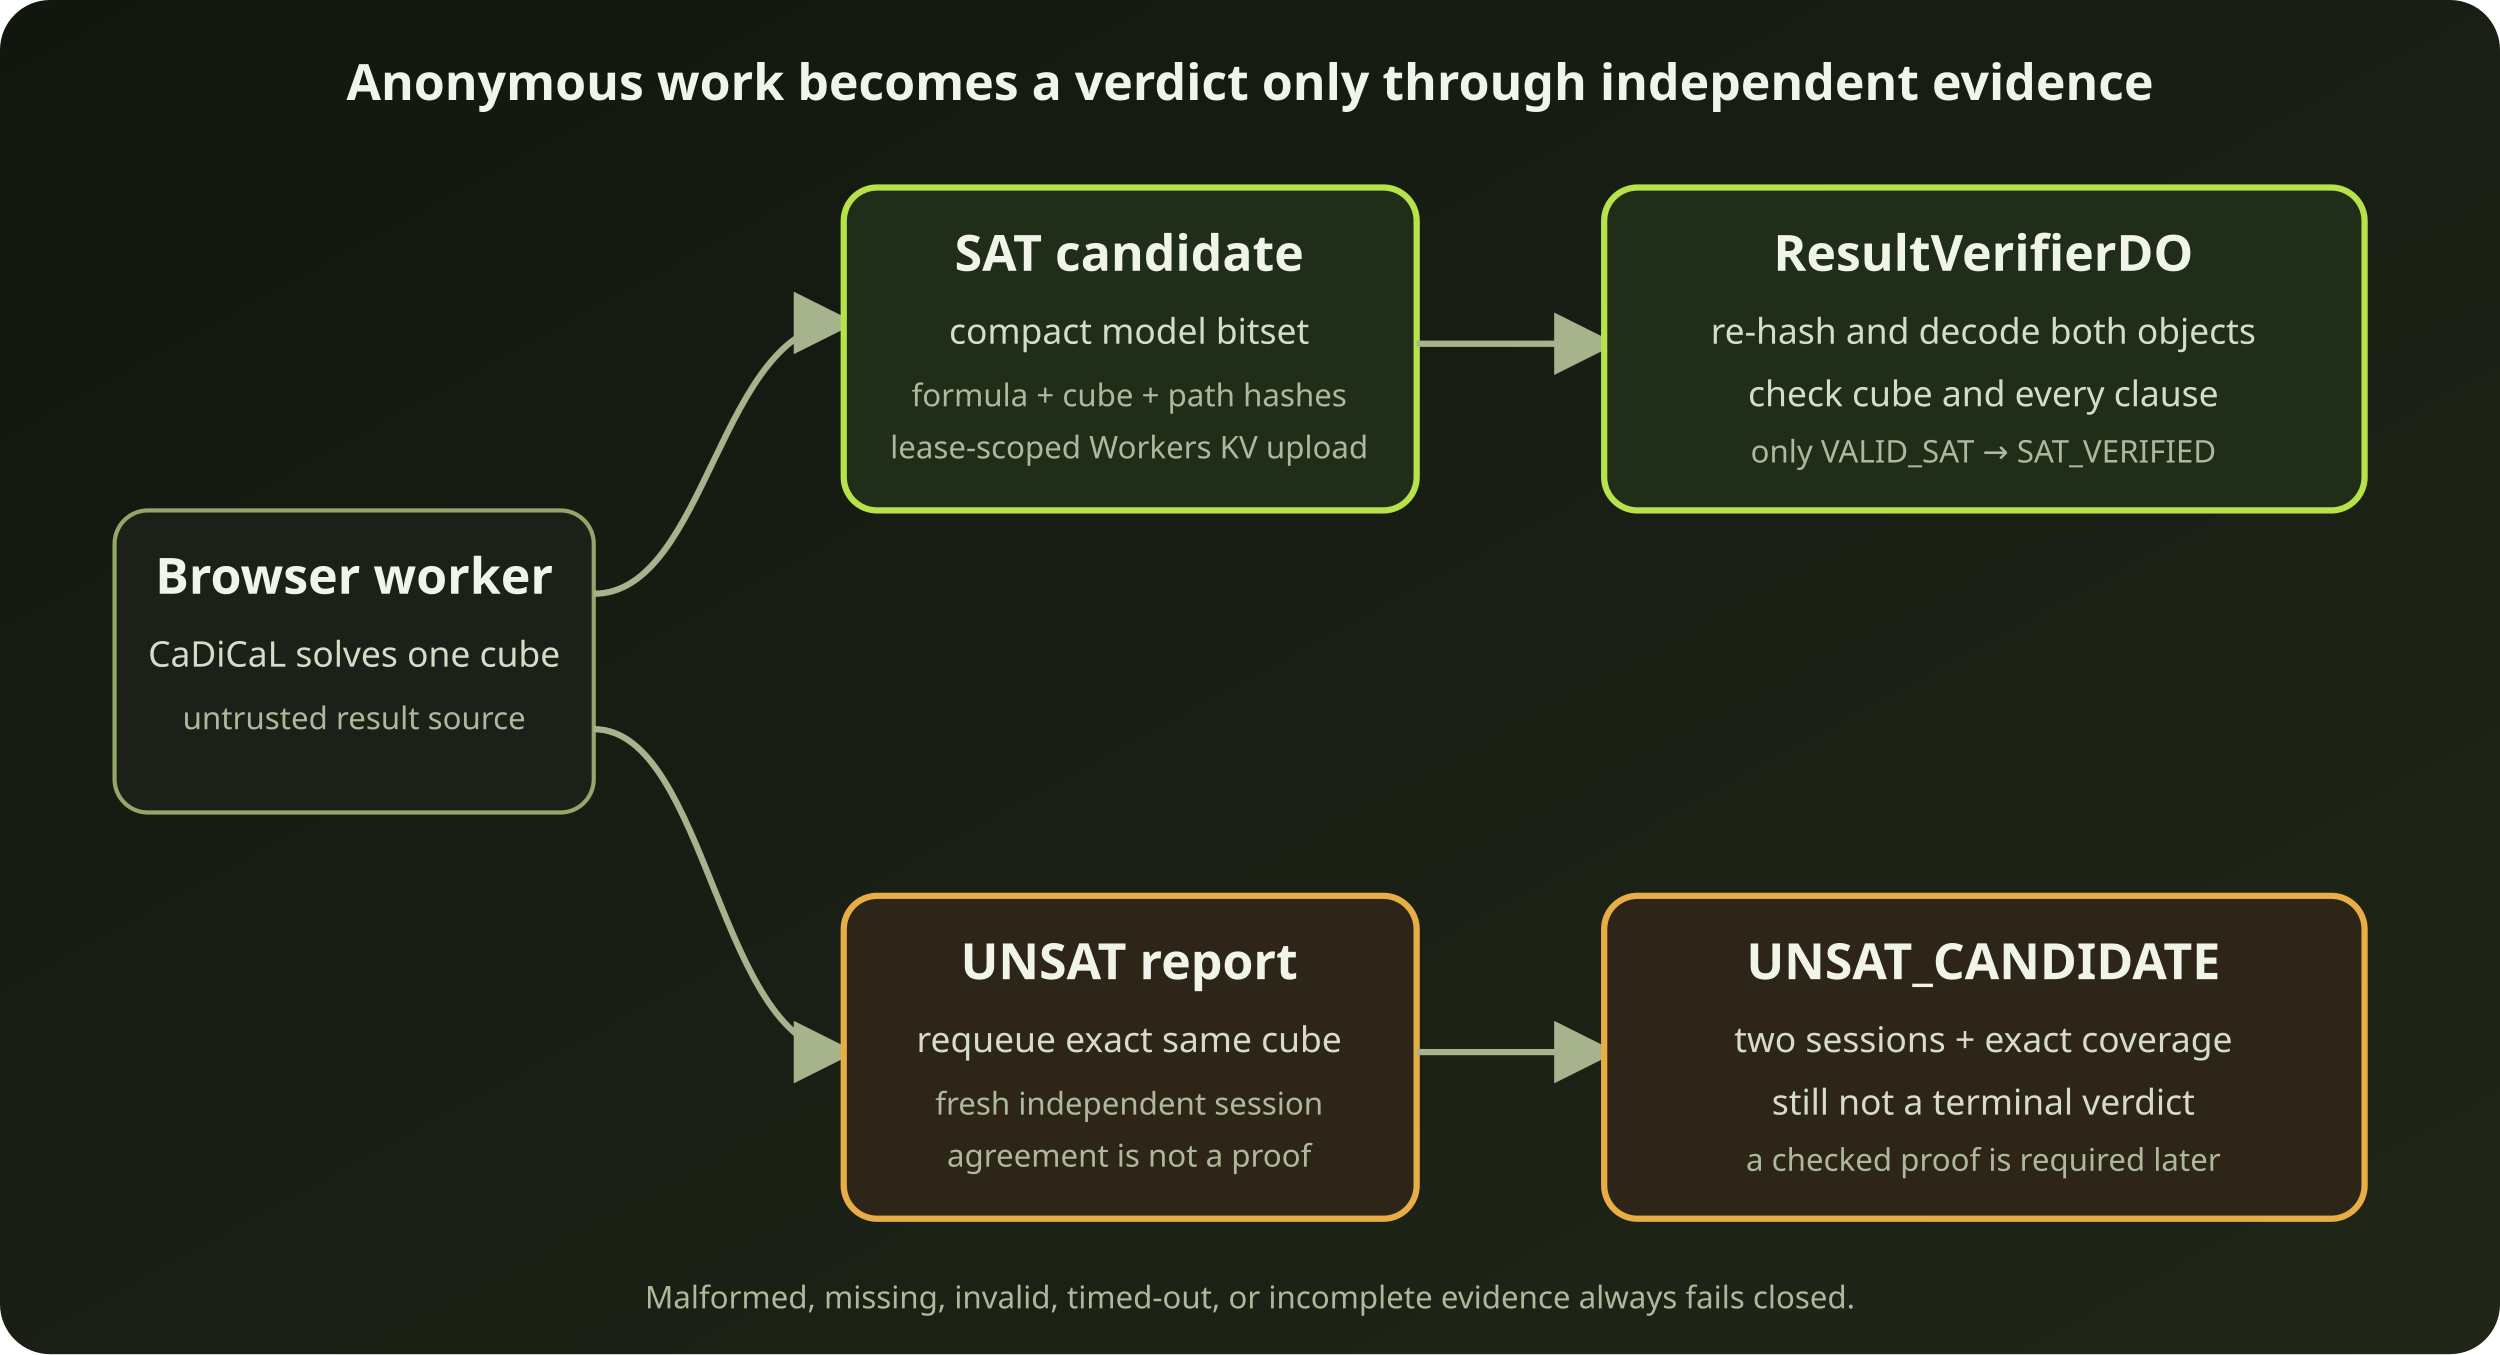
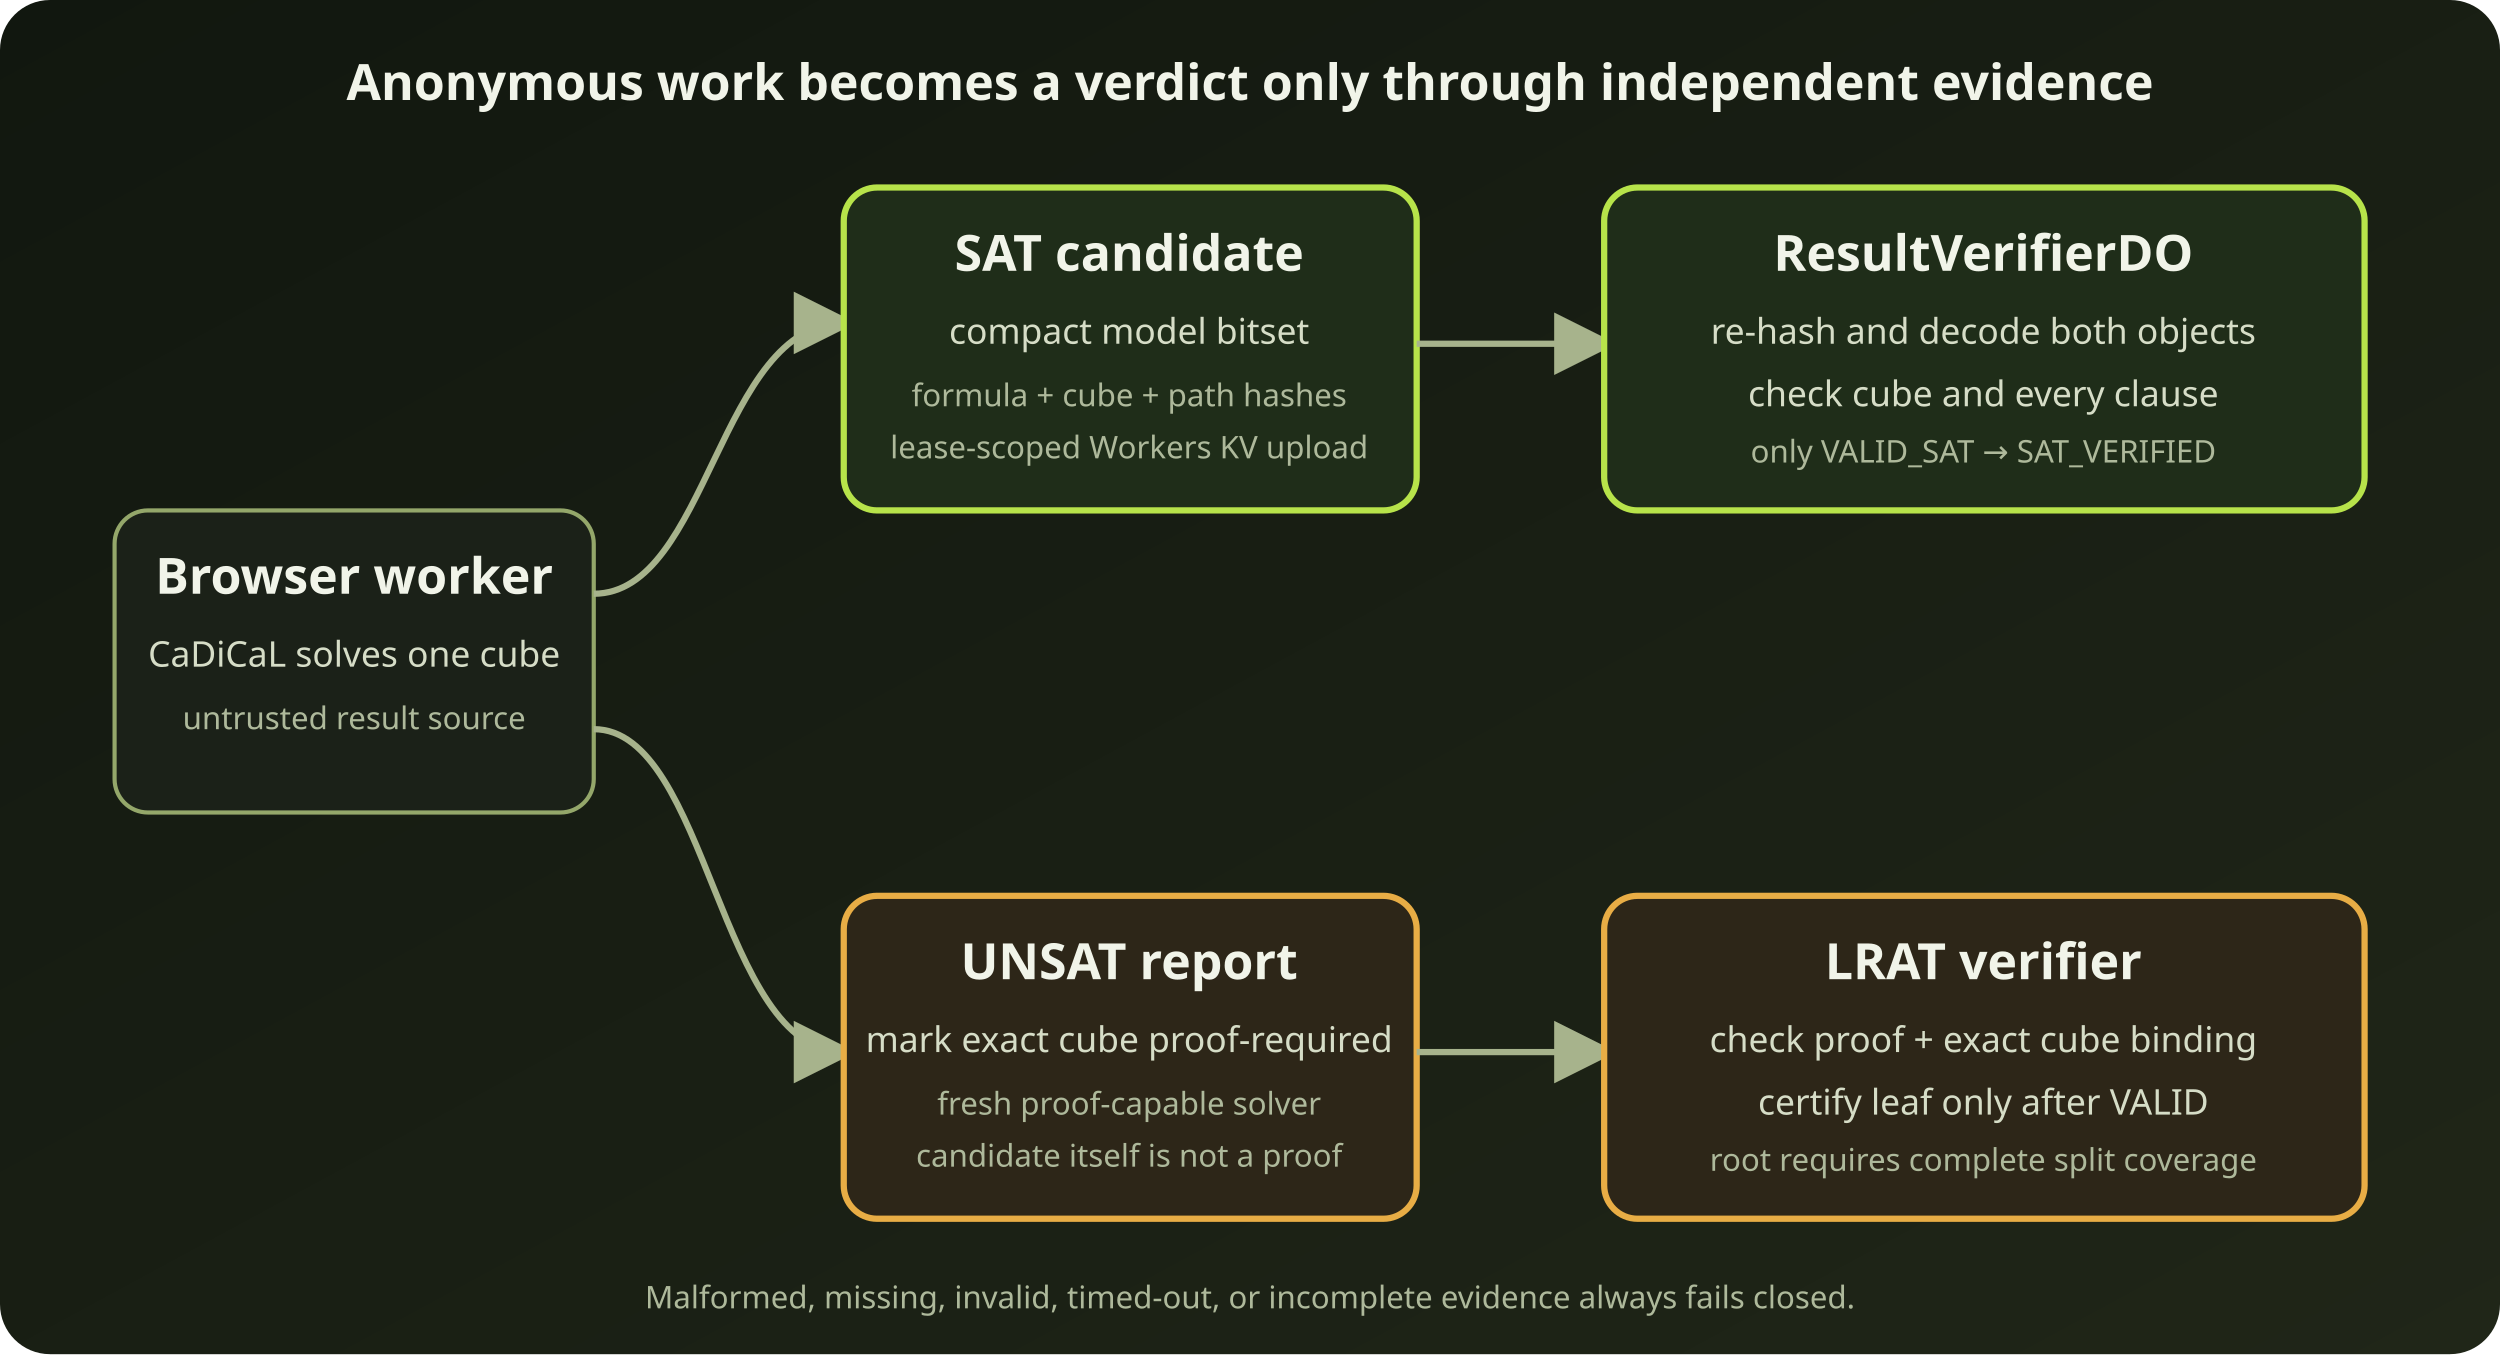
<svg xmlns="http://www.w3.org/2000/svg" width="1200" height="650" viewBox="0 0 1200 650" role="img" aria-labelledby="title desc">
  <defs>
    <linearGradient id="bg" x1="0" y1="0" x2="1" y2="1">
      <stop offset="0" stop-color="#11170f" />
      <stop offset="1" stop-color="#202618" />
    </linearGradient>
    <marker id="arrow" markerWidth="10" markerHeight="10" refX="8" refY="5" orient="auto">
      <path d="M0,0 L10,5 L0,10 z" fill="#a7b38c" />
    </marker>
    <style>
      .box{fill:#1b2118;stroke:#94a76a;stroke-width:2}
      .sat{fill:#1f2d19;stroke:#b7e34a;stroke-width:3}
      .unsat{fill:#2d2618;stroke:#e8ad45;stroke-width:3}
      .title{fill:#f1f4e9;font:700 24px system-ui,sans-serif}
      .text{fill:#d6ddc7;font:17px system-ui,sans-serif}
      .small{fill:#aeb99b;font:15px system-ui,sans-serif}
      .line{fill:none;stroke:#a7b38c;stroke-width:3;marker-end:url(#arrow)}
    </style>
  </defs>
  <rect width="1200" height="650" fill="url(#bg)" rx="24" />
  <text x="600" y="48" text-anchor="middle" class="title">Anonymous work becomes a verdict only through independent evidence</text>
  <rect class="box" x="55" y="245" width="230" height="145" rx="16" />
  <text x="170" y="285" text-anchor="middle" class="title">Browser worker</text>
  <text x="170" y="320" text-anchor="middle" class="text">CaDiCaL solves one cube</text>
  <text x="170" y="350" text-anchor="middle" class="small">untrusted result source</text>
  <path class="line" d="M285 285 C340 285 345 155 405 155" />
  <path class="line" d="M285 350 C340 350 345 505 405 505" />
  <rect class="sat" x="405" y="90" width="275" height="155" rx="16" />
  <text x="542" y="130" text-anchor="middle" class="title">SAT candidate</text>
  <text x="542" y="165" text-anchor="middle" class="text">compact model bitset</text>
  <text x="542" y="195" text-anchor="middle" class="small">formula + cube + path hashes</text>
  <text x="542" y="220" text-anchor="middle" class="small">lease-scoped Workers KV upload</text>
  <rect class="unsat" x="405" y="430" width="275" height="155" rx="16" />
  <text x="542" y="470" text-anchor="middle" class="title">UNSAT report</text>
-   <text x="542" y="505" text-anchor="middle" class="text">requeue exact same cube</text>
-   <text x="542" y="535" text-anchor="middle" class="small">fresh independent session</text>
-   <text x="542" y="560" text-anchor="middle" class="small">agreement is not a proof</text>
+   <text x="542" y="505" text-anchor="middle" class="text">mark exact cube proof-required</text>
+   <text x="542" y="535" text-anchor="middle" class="small">fresh proof-capable solver</text>
+   <text x="542" y="560" text-anchor="middle" class="small">candidate itself is not a proof</text>
  <path class="line" d="M680 165 L770 165" />
  <path class="line" d="M680 505 L770 505" />
  <rect class="sat" x="770" y="90" width="365" height="155" rx="16" />
  <text x="952" y="130" text-anchor="middle" class="title">ResultVerifierDO</text>
  <text x="952" y="165" text-anchor="middle" class="text">re-hash and decode both objects</text>
  <text x="952" y="195" text-anchor="middle" class="text">check cube and every clause</text>
  <text x="952" y="222" text-anchor="middle" class="small">only VALID_SAT → SAT_VERIFIED</text>
  <rect class="unsat" x="770" y="430" width="365" height="155" rx="16" />
-   <text x="952" y="470" text-anchor="middle" class="title">UNSAT_CANDIDATE</text>
-   <text x="952" y="505" text-anchor="middle" class="text">two sessions + exact coverage</text>
-   <text x="952" y="535" text-anchor="middle" class="text">still not a terminal verdict</text>
-   <text x="952" y="562" text-anchor="middle" class="small">a checked proof is required later</text>
+   <text x="952" y="470" text-anchor="middle" class="title">LRAT verifier</text>
+   <text x="952" y="505" text-anchor="middle" class="text">check proof + exact cube binding</text>
+   <text x="952" y="535" text-anchor="middle" class="text">certify leaf only after VALID</text>
+   <text x="952" y="562" text-anchor="middle" class="small">root requires complete split coverage</text>
  <text x="600" y="628" text-anchor="middle" class="small">Malformed, missing, invalid, timed-out, or incomplete evidence always fails closed.</text>
</svg>
